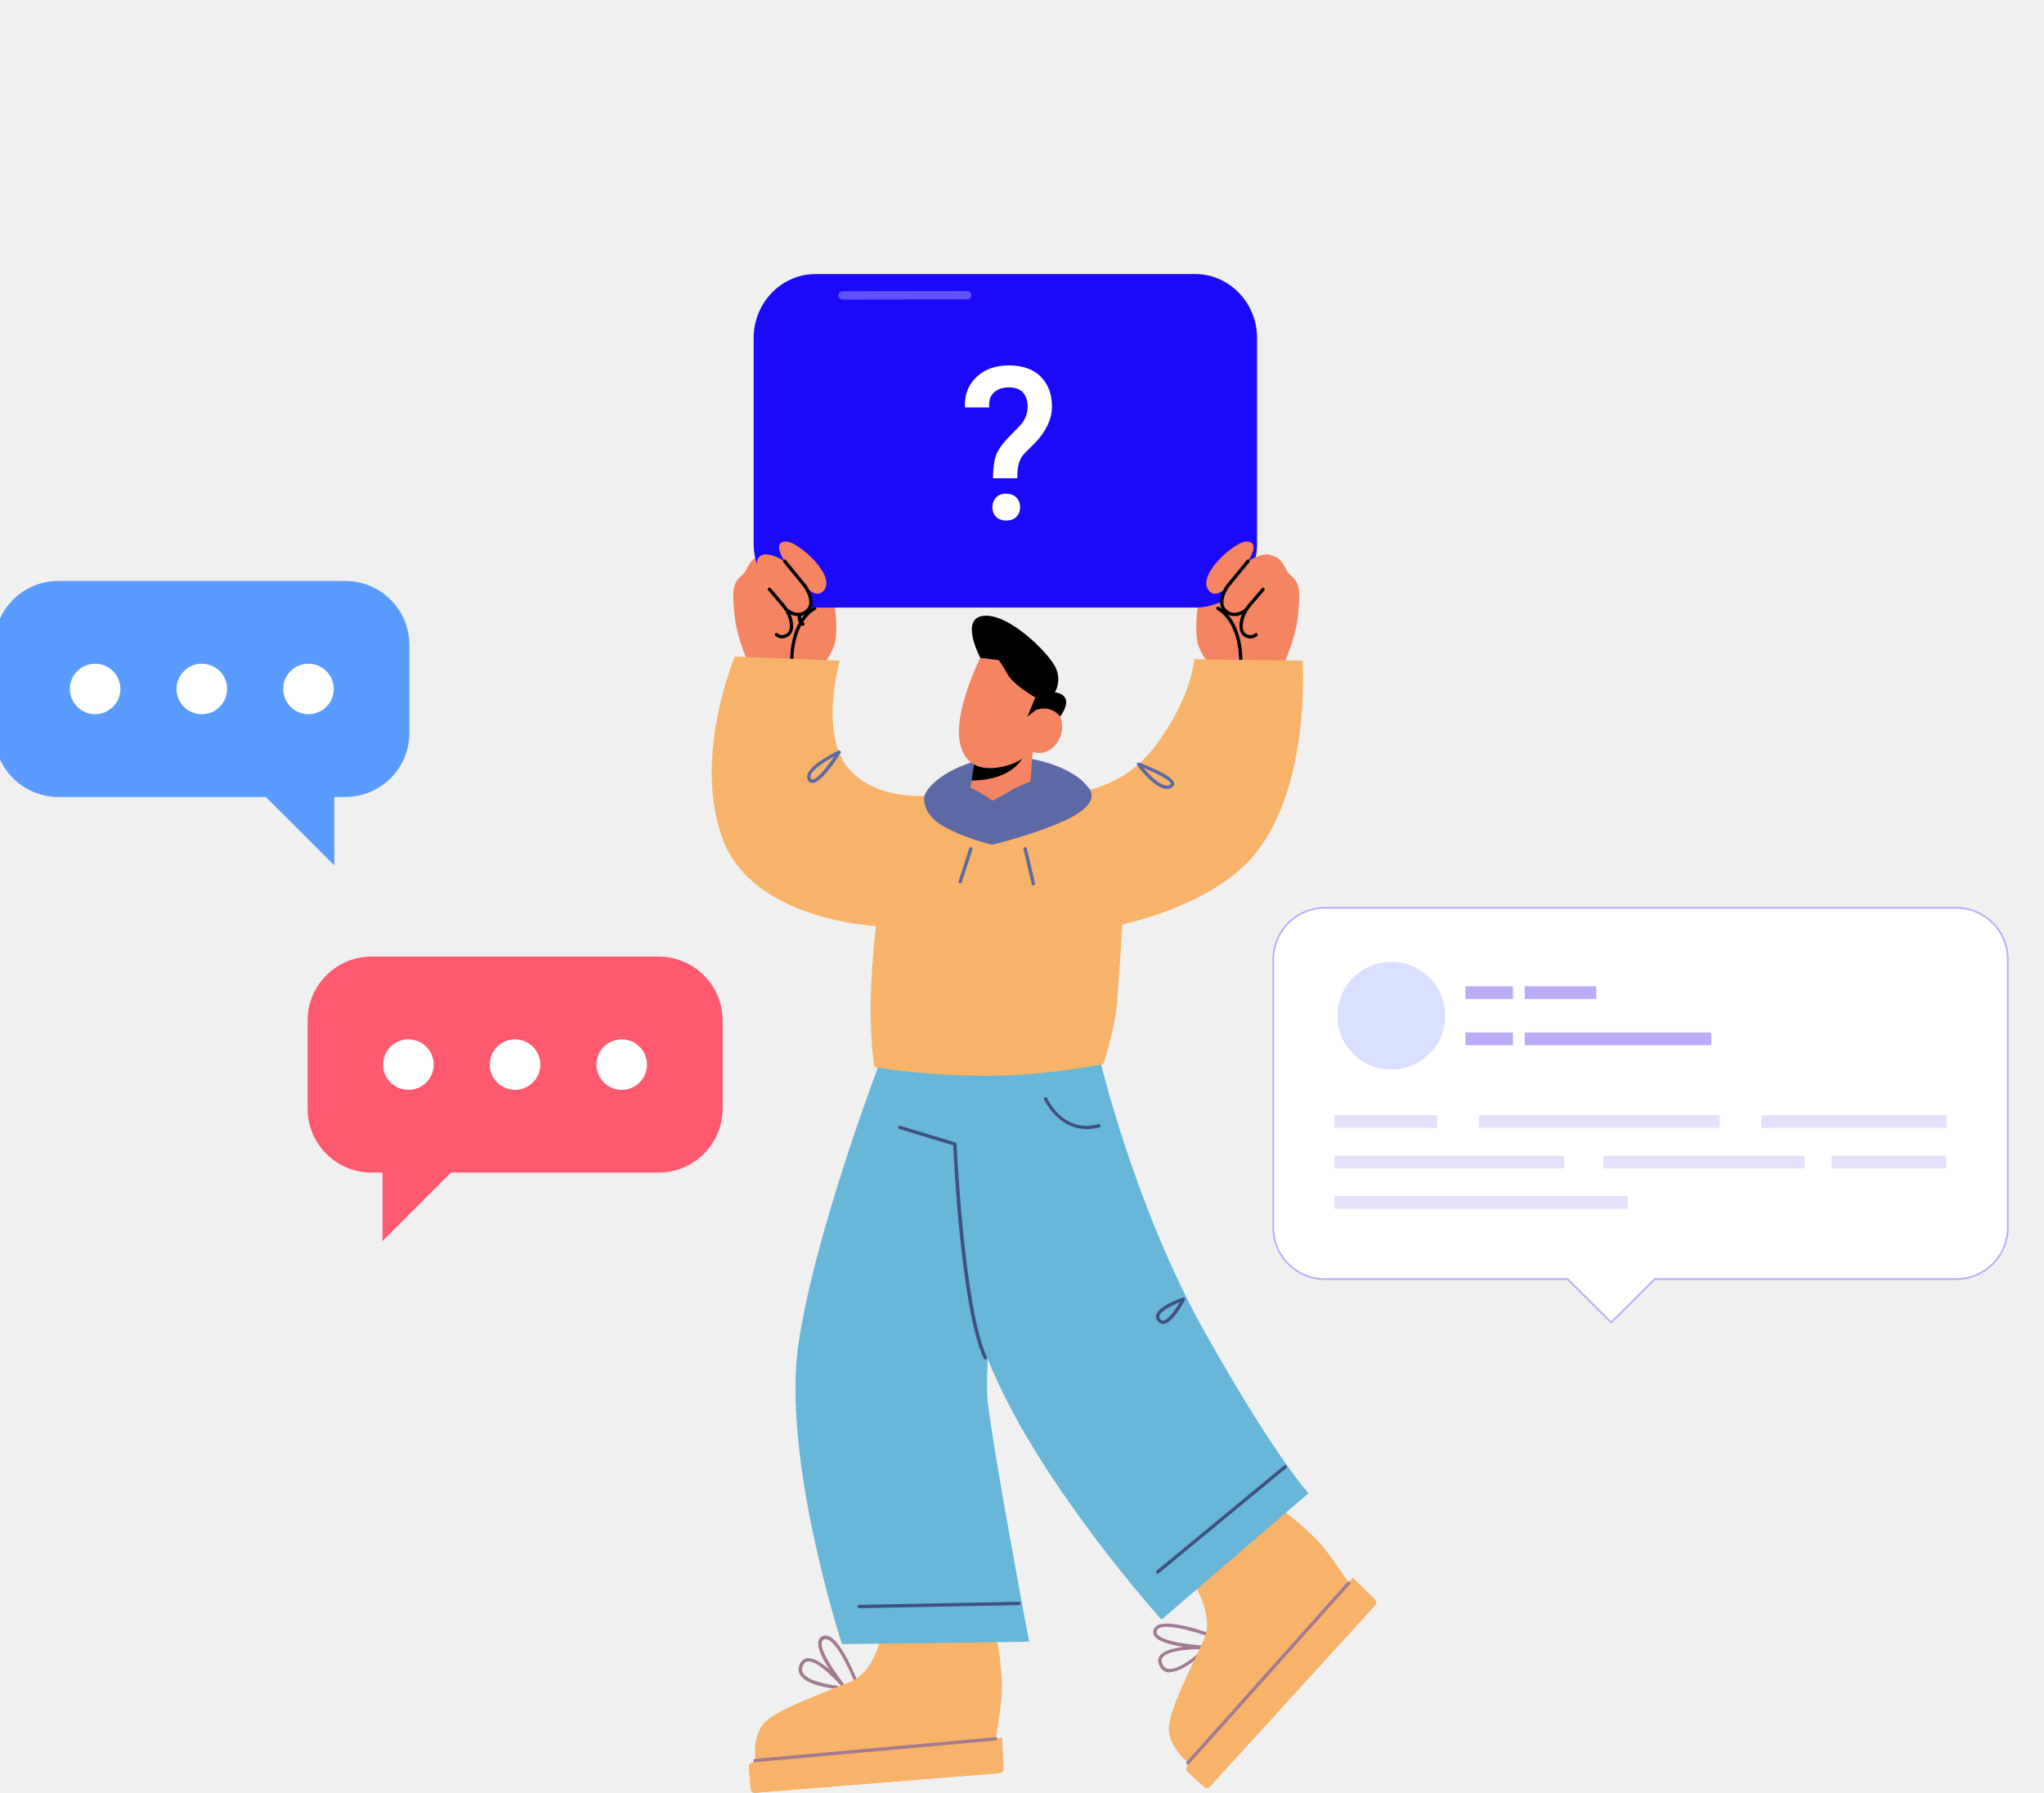
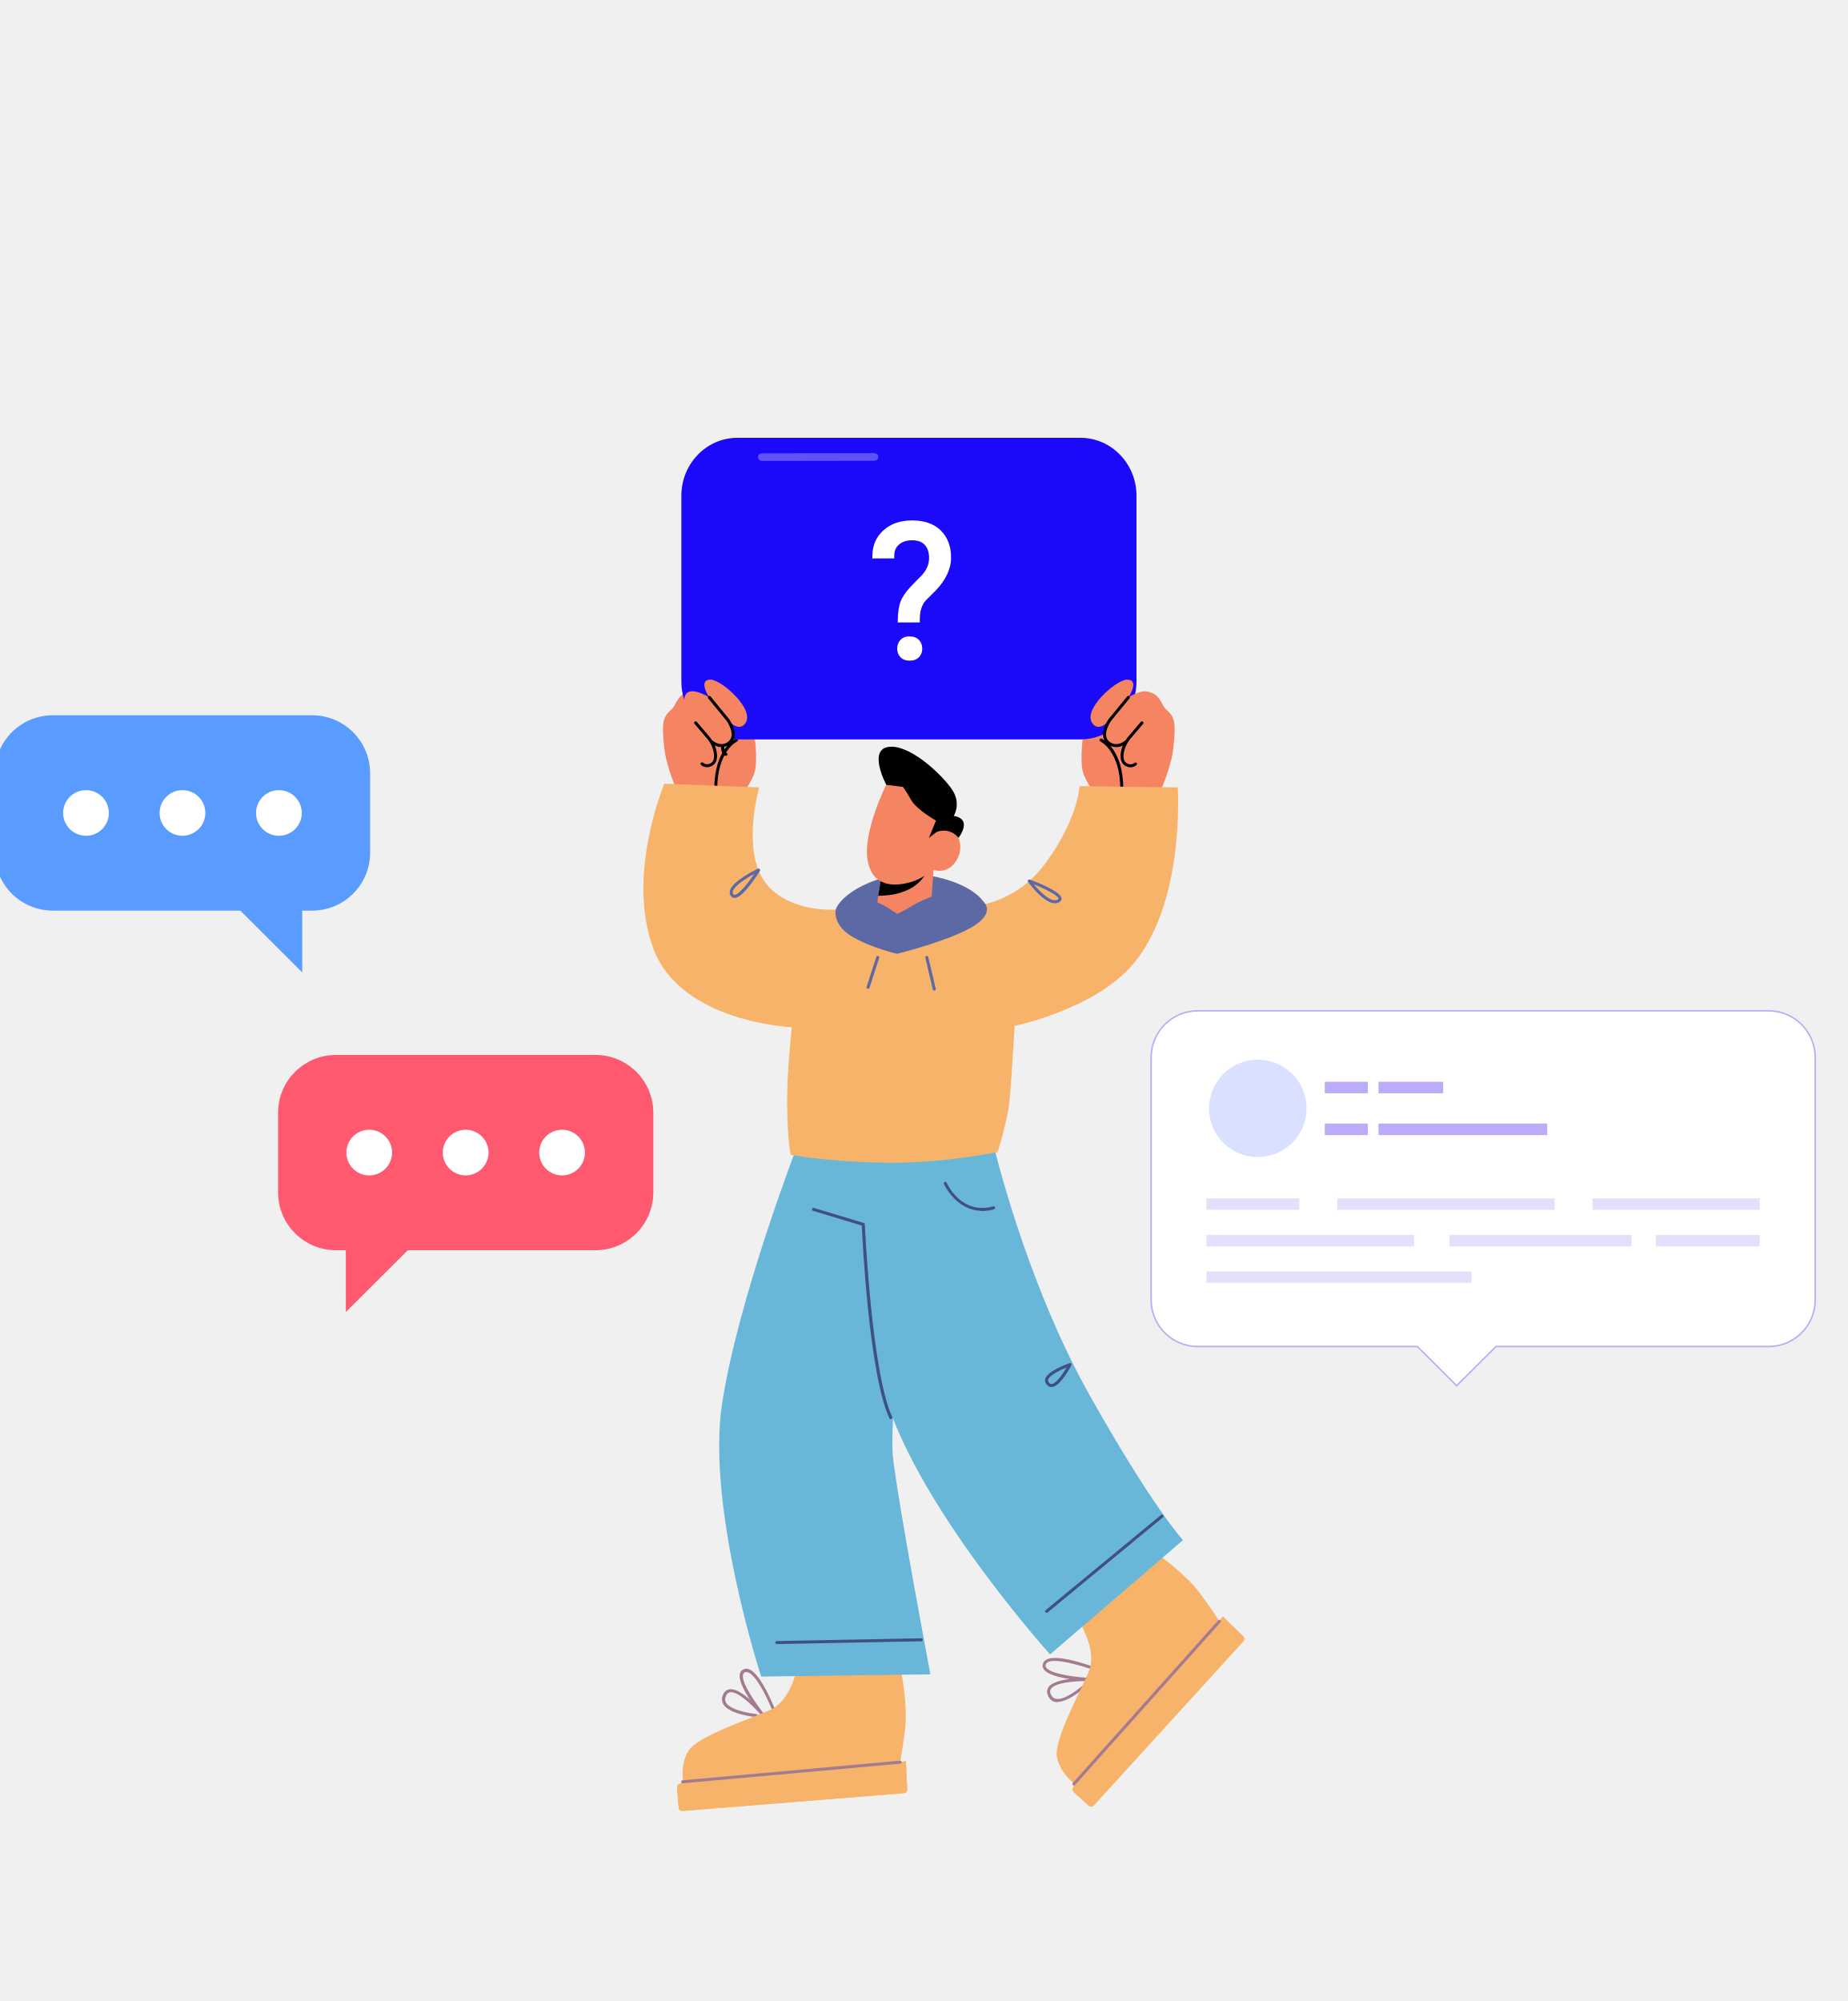
- <svg xmlns="http://www.w3.org/2000/svg" width="358" height="314" viewBox="0 0 358 314" fill="none">
+ <svg xmlns="http://www.w3.org/2000/svg" width="290" height="314" viewBox="0 0 358 314" fill="none">
  <g clip-path="url(#clip0_1999_15747)">
    <path d="M133.67 121.74C133.67 121.74 129.36 113.77 128.71 108.25C128.08 102.71 128.53 101.98 130.21 100.5C130.92 99.87 131.22 97.74 133.25 97.31C135.28 96.88 137.01 102.13 137.01 102.13C137.01 102.13 137.58 98.34 139.29 98.92C141 99.49 141.76 106.42 141.76 106.42C141.76 106.42 143.52 101.63 144.85 102.07C146.17 102.49 146.97 110.64 146.13 112.98C145.31 115.31 143.01 118.19 143.01 118.19L133.64 121.74H133.65H133.67Z" fill="#F48462" />
    <path d="M138.67 116.37C138.51 116.37 138.38 116.24 138.38 116.08C138.38 108.26 142.41 106.36 142.57 106.29C142.72 106.23 142.89 106.29 142.95 106.44C143.02 106.59 142.95 106.76 142.8 106.82C142.76 106.83 138.93 108.67 138.95 116.08C138.95 116.24 138.82 116.37 138.66 116.37H138.67Z" fill="black" />
    <path d="M222.33 121.74C222.33 121.74 226.64 113.77 227.29 108.25C227.92 102.71 227.47 101.98 225.79 100.5C225.08 99.87 224.78 97.74 222.75 97.31C220.71 96.88 218.99 102.13 218.99 102.13C218.99 102.13 218.42 98.34 216.71 98.92C215 99.49 214.24 106.42 214.24 106.42C214.24 106.42 212.48 101.63 211.15 102.07C209.83 102.49 209.03 110.64 209.87 112.98C210.69 115.31 212.99 118.19 212.99 118.19L222.36 121.74H222.35H222.33Z" fill="#F48462" />
    <path d="M217.33 116.37C217.17 116.37 217.04 116.24 217.04 116.08C217.04 108.67 213.23 106.84 213.19 106.82C213.04 106.75 212.98 106.58 213.04 106.44C213.1 106.29 213.28 106.23 213.42 106.29C213.6 106.36 217.63 108.27 217.61 116.08C217.61 116.24 217.48 116.37 217.32 116.37H217.33Z" fill="black" />
    <path d="M169.61 147.96C169.61 147.96 160.8 142.56 161.89 139.42C162.98 136.29 169.63 132.52 176.46 132.52C183.29 132.52 190.84 135.93 191.03 139.35C191.21 142.76 169.62 147.97 169.62 147.97H169.61V147.96Z" fill="#5C69A5" />
    <path d="M150.49 296.22C150.37 296.22 150.25 296.15 150.21 296.03C149.42 293.84 146.92 287.98 145 287.18C144.75 287.08 144.53 287.06 144.32 287.15C144.11 287.24 144 287.38 143.94 287.6C143.54 289.26 146.88 293.81 148.34 295.6C148.4 295.67 148.44 295.72 148.46 295.73C148.56 295.86 148.55 296.04 148.42 296.14C148.29 296.24 148.11 296.23 148.01 296.1C147.98 296.06 147.92 296 147.86 295.92C146.58 294.38 143.4 291 141.64 291H141.49C141.12 291.04 140.86 291.25 140.67 291.65C140.42 292.15 140.42 292.59 140.64 293C141.46 294.45 145.18 295.08 146.54 295.22C146.7 295.22 146.82 295.38 146.8 295.54C146.8 295.7 146.65 295.83 146.48 295.8C146.27 295.79 141.26 295.32 140.11 293.29C139.79 292.72 139.79 292.07 140.11 291.4C140.4 290.81 140.83 290.49 141.4 290.42C142.47 290.3 143.96 291.27 145.27 292.42C144.09 290.61 143.06 288.59 143.34 287.43C143.44 287.03 143.68 286.74 144.06 286.56C144.41 286.4 144.8 286.41 145.21 286.59C147.74 287.68 150.61 295.46 150.72 295.78C150.78 295.93 150.71 296.1 150.54 296.16C150.51 296.16 150.47 296.17 150.44 296.17L150.48 296.21L150.49 296.22Z" fill="#A37B90" />
    <path d="M204.92 292.93C204.76 292.93 204.6 292.91 204.43 292.89C203.78 292.74 203.31 292.32 203.02 291.61C202.77 291.01 202.81 290.47 203.15 290C203.78 289.11 205.49 288.66 207.22 288.44C205.09 288.12 202.9 287.54 202.21 286.56C201.97 286.22 201.92 285.84 202.05 285.46C202.17 285.09 202.43 284.81 202.83 284.62C205.32 283.46 213.05 286.5 213.37 286.63C213.52 286.69 213.59 286.87 213.53 287.01C213.47 287.16 213.29 287.23 213.15 287.17C210.99 286.32 204.94 284.28 203.06 285.14C202.81 285.26 202.66 285.42 202.59 285.63C202.52 285.85 202.55 286.03 202.68 286.22C203.67 287.63 209.28 288.16 211.59 288.26H211.77C211.93 288.26 212.06 288.41 212.05 288.57C212.05 288.73 211.92 288.85 211.76 288.85H211.51C209.45 288.78 204.63 288.91 203.61 290.32C203.4 290.61 203.38 290.97 203.55 291.36C203.76 291.87 204.08 292.18 204.54 292.27C206.2 292.64 209.13 290.29 210.11 289.35C210.23 289.23 210.42 289.25 210.52 289.35C210.64 289.47 210.62 289.66 210.52 289.76C210.37 289.89 207.17 292.87 204.89 292.87L204.92 292.93Z" fill="#A37B90" />
    <path d="M175.76 309.83C175.77 310.2 175.5 310.52 175.13 310.55L132.22 314C131.84 314.03 131.51 313.75 131.48 313.37L131.16 309.47C131.16 309.09 131.4 308.78 131.73 308.74C131.97 308.7 132.16 308.56 132.24 308.36C132.28 308.26 132.31 308.13 132.3 307.99C132.17 306.84 132.08 304.36 133.43 302.28C135.27 299.46 144.94 296.35 149.21 294.42C151.99 293.17 153.4 289.88 154.05 287.75C154.4 286.58 155.45 285.74 156.68 285.68C161.55 285.49 173.03 285.02 173.77 285.15C174.71 285.33 175.76 293.89 175.42 297.25C175.1 300.61 174.39 304.55 174.39 304.55L175.51 304.34L175.75 309.83H175.76Z" fill="#F7B369" />
    <path d="M175.76 309.83C175.77 310.2 175.5 310.52 175.13 310.55L132.22 314C131.84 314.03 131.51 313.75 131.48 313.37L131.16 309.47C131.16 309.09 131.4 308.78 131.73 308.74C131.97 308.7 132.16 308.56 132.24 308.36C144.31 307.55 174.39 304.56 174.39 304.56L175.51 304.35L175.75 309.84H175.76V309.83Z" fill="#F7B369" />
    <path d="M240.83 280.19C241.1 280.44 241.11 280.87 240.86 281.14L211.89 312.93C211.64 313.21 211.2 313.22 210.92 312.97L208.01 310.34C207.75 310.06 207.72 309.68 207.92 309.4C208.07 309.21 208.11 308.98 208.04 308.77C208.01 308.67 207.94 308.55 207.83 308.46C206.95 307.71 205.2 305.96 204.76 303.51C204.17 300.19 209.11 291.32 210.92 287.01C212.1 284.2 210.88 280.84 209.89 278.85C209.35 277.75 209.54 276.43 210.39 275.55C213.82 272.09 221.88 263.92 222.51 263.51C223.3 263 229.94 268.55 232 271.23C234.06 273.9 236.24 277.25 236.24 277.25L236.92 276.34L240.86 280.19H240.84H240.83Z" fill="#F7B369" />
    <path d="M240.83 280.19C241.1 280.44 241.11 280.87 240.86 281.14L211.89 312.93C211.64 313.21 211.2 313.22 210.92 312.97L208.01 310.34C207.75 310.06 207.72 309.68 207.92 309.4C208.07 309.21 208.11 308.97 208.04 308.77C216.3 299.96 236.22 277.25 236.22 277.25L236.9 276.34L240.84 280.19H240.83Z" fill="#F7B369" />
    <path d="M154.33 185.48C154.33 185.48 142.98 214.93 139.89 235.08C136.8 255.24 147.46 287.96 147.46 287.96L180.25 287.53C180.25 287.53 174.09 255.08 172.96 245.22C172.12 234.35 178 187.33 178 187.33L154.31 185.46H154.32L154.33 185.48Z" fill="#68B6D8" />
    <path d="M192.46 184.9C192.46 184.9 198.62 211.2 210.96 233.22C223.3 255.23 229.18 261.53 229.18 261.53L203.43 283.67C203.43 283.67 173.96 250.96 170.31 228.66C166.66 206.36 166.94 186.35 166.94 186.35L192.46 184.93V184.91V184.9Z" fill="#68B6D8" />
    <path d="M190.3 197.75C185.23 197.75 182.89 192.6 182.86 192.54C182.8 192.39 182.86 192.22 183.01 192.16C183.16 192.1 183.33 192.16 183.39 192.31C183.51 192.57 186.26 198.58 192.39 196.88C192.55 196.84 192.71 196.92 192.76 197.09C192.8 197.25 192.72 197.41 192.55 197.46C191.74 197.68 190.99 197.78 190.29 197.78V197.76L190.3 197.75Z" fill="#40507F" />
    <path d="M203.71 231.88C203.47 231.88 203.27 231.81 203.08 231.67C202.48 231.23 202.42 230.76 202.46 230.44C202.71 228.82 206.74 227.42 207.2 227.25C207.32 227.22 207.44 227.25 207.52 227.34C207.59 227.43 207.61 227.56 207.56 227.66C207.35 228.06 205.53 231.49 203.99 231.84C203.9 231.85 203.81 231.87 203.73 231.87H203.72L203.71 231.88ZM206.65 228.08C205.09 228.7 203.16 229.71 203.05 230.53C203.05 230.62 202.99 230.87 203.43 231.21C203.55 231.3 203.68 231.33 203.84 231.28C204.72 231.07 205.94 229.28 206.65 228.09V228.08Z" fill="#40507F" />
    <path d="M202.76 275.61C202.67 275.61 202.6 275.58 202.54 275.51C202.44 275.39 202.45 275.2 202.58 275.1L224.93 256.66C225.06 256.56 225.24 256.57 225.34 256.7C225.44 256.83 225.43 257.01 225.3 257.11L202.95 275.55C202.95 275.55 202.83 275.62 202.76 275.62V275.61Z" fill="#40507F" />
    <path d="M172.55 238.1C172.43 238.1 172.33 238.04 172.29 237.92C168.38 229.46 167.08 203.4 166.95 200.6L157.51 197.74C157.35 197.7 157.26 197.53 157.32 197.37C157.36 197.21 157.54 197.13 157.69 197.18L167.34 200.1C167.46 200.13 167.55 200.25 167.55 200.36C167.55 200.64 168.84 229.02 172.84 237.67C172.91 237.82 172.84 237.99 172.69 238.07C172.65 238.08 172.6 238.1 172.57 238.1H172.56H172.55Z" fill="#40507F" />
    <path d="M150.49 281.67C150.33 281.67 150.2 281.54 150.2 281.38C150.2 281.22 150.33 281.09 150.49 281.09L178.48 280.55C178.66 280.58 178.77 280.68 178.77 280.84C178.77 281 178.64 281.13 178.48 281.13L150.49 281.67Z" fill="#40507F" />
    <path d="M132.24 308.64C132.09 308.64 131.96 308.52 131.95 308.38C131.95 308.22 132.05 308.07 132.21 308.06L174.36 304.26C174.54 304.25 174.67 304.36 174.68 304.52C174.68 304.68 174.58 304.83 174.42 304.84L132.27 308.64H132.24Z" fill="#A37B90" />
    <path d="M208.04 309.07C208.04 309.07 207.91 309.04 207.85 309C207.73 308.9 207.72 308.71 207.82 308.59L236.01 277.07C236.11 276.95 236.3 276.94 236.42 277.04C236.54 277.14 236.55 277.33 236.45 277.45L208.26 308.97C208.26 308.97 208.13 309.07 208.04 309.07Z" fill="#A37B90" />
    <path d="M147.08 115.72C147.08 115.72 142.95 129.9 149.65 135.67C156.35 141.44 166.37 138.88 168.56 138.71C170.75 138.53 177.02 137.98 181.32 138.8C185.64 139.62 195.83 139.37 202.35 130.65C208.87 121.93 209.15 115.47 209.15 115.47L228.16 115.72C228.16 115.72 229.72 138.74 218.98 150.55C211.42 158.86 196.57 161.91 196.57 161.91C196.57 161.91 196.03 170.9 195.66 175.58C195.29 180.25 193.26 186.36 193.26 186.36C193.26 186.36 182.58 188.61 171.3 188.42C160.02 188.24 153.17 186.89 153.17 186.89C153.17 186.89 152.58 184.12 152.49 177.55C152.4 170.99 153.4 162.18 153.4 162.18C153.4 162.18 131.91 161.27 126.58 146.96C121.24 132.64 128.7 115 128.7 115L147.07 115.72H147.08Z" fill="#F7B369" />
    <path d="M180.99 129.93L180.21 140.65C180.21 140.65 178.56 143.54 173.89 143.44C170.4 143.37 169.27 142.15 169.27 142.15L170.14 136.79L170.99 131.56L179.53 130.18L180.97 129.94H180.98L180.99 129.93Z" fill="#F48462" />
    <path d="M179.55 131.84C179.51 132.06 179.4 132.3 179.24 132.57C177.08 136.34 172.15 136.72 170.14 136.71L170.99 131.53L179.53 131.82H179.54L179.55 131.84Z" fill="black" />
    <path d="M171.68 115.22C171.68 115.22 167.11 124.38 168.08 129.84C169.07 135.3 173.64 134.86 176.42 134.07C179.2 133.28 180.6 131.6 180.6 131.6C180.6 131.6 183.06 132.75 184.94 130.37C186.82 127.99 186 125 184.62 124.2C183.22 123.41 181.43 124.38 181.43 124.38L182.99 121.74C182.99 121.74 178.42 107.21 171.7 115.22H171.68Z" fill="#F48462" />
    <path d="M161.9 139.42C161.9 139.42 161.24 142.36 165.08 144.62C168.92 146.88 173.8 147.95 173.8 147.95C173.8 147.95 181.9 145.97 187.08 143.43C191.04 141.49 192.13 139.38 190.43 137.73C188.72 136.07 182.78 136.07 182.78 136.07C182.78 136.07 178.87 137.33 176.96 138.51C175.05 139.69 173.81 140.23 173.81 140.23C173.81 140.23 170.56 137.84 168.07 137.31C165.58 136.77 165.08 137.54 165.08 137.54L161.9 139.42Z" fill="#5C69A5" />
    <path d="M168.17 154.72H168.08C167.92 154.68 167.84 154.5 167.89 154.35L169.76 148.58C169.8 148.42 169.98 148.34 170.13 148.39C170.29 148.43 170.37 148.61 170.32 148.76L168.45 154.53C168.41 154.65 168.29 154.74 168.17 154.74V154.72Z" fill="#5C69A5" />
    <path d="M180.99 155.08C180.86 155.08 180.74 154.99 180.71 154.86L179.27 148.72C179.23 148.56 179.33 148.41 179.49 148.37C179.65 148.34 179.81 148.43 179.84 148.59L181.28 154.73C181.32 154.89 181.22 155.04 181.06 155.08H180.99Z" fill="#5C69A5" />
    <path d="M142.29 137.13C142.05 137.13 141.75 137.04 141.53 136.66C141.35 136.35 141.31 136.01 141.43 135.65C142 133.77 146.64 131.57 146.84 131.47C146.96 131.41 147.1 131.44 147.19 131.54C147.28 131.64 147.29 131.78 147.22 131.89C146.68 132.77 143.88 137.13 142.31 137.13H142.3H142.29ZM146.11 132.49C144.57 133.31 142.32 134.74 141.98 135.82C141.92 136.03 141.94 136.2 142.02 136.36C142.11 136.52 142.2 136.51 142.28 136.54C143.1 136.54 144.87 134.34 146.1 132.49H146.11Z" fill="#5C69A5" />
    <path d="M204.39 138.17C202.26 138.17 199.51 134.5 199.17 134.03C199.1 133.93 199.1 133.78 199.17 133.68C199.24 133.58 199.39 133.53 199.51 133.58C200.92 134.09 205.55 135.9 205.66 137.23C205.66 137.45 205.6 137.74 205.17 137.98C204.93 138.11 204.67 138.17 204.41 138.17H204.4H204.39ZM200.29 134.51C201.54 136.01 203.67 138.11 204.88 137.46C204.97 137.42 205.07 137.34 205.06 137.27C205.02 136.7 202.71 135.47 200.3 134.51H200.29Z" fill="#5C69A5" />
    <path d="M140.61 109.61C140.61 109.61 140.52 109.61 140.48 109.58C139.24 109.01 139.83 106.83 139.91 106.58C139.95 106.42 140.13 106.33 140.28 106.37C140.44 106.41 140.53 106.59 140.49 106.75C140.34 107.25 140.09 108.72 140.74 109.03C140.89 109.1 140.96 109.28 140.89 109.43C140.83 109.55 140.73 109.61 140.61 109.61Z" fill="black" />
    <path d="M207.47 106.42H209.32C215.31 106.42 220.17 101.4 220.17 95.2V59.22C220.17 53.02 215.31 48 209.32 48H142.85C136.86 48 132 53.02 132 59.22V95.2C132 101.4 136.86 106.42 142.85 106.42H195.91" fill="#1B09F9" />
    <path opacity="0.3" d="M147.44 52.45C147.11 52.38 146.85 52.09 146.85 51.73C146.85 51.32 147.18 50.99 147.59 51L169.41 50.97C169.81 50.97 170.15 51.3 170.14 51.71C170.14 52.12 169.81 52.45 169.4 52.44L147.58 52.47C147.58 52.47 147.48 52.47 147.43 52.45H147.44Z" fill="white" />
    <path d="M221.24 103.23C221.24 103.23 226.84 99.15 225.49 103.95C224.48 107.59 219.67 112.45 218.28 111.45C216.88 110.45 218.1 106.91 218.1 106.91C218.1 106.91 215.98 108.72 214.63 106.98C213.39 105.41 215.01 102.65 215.01 102.65C215.01 102.65 212.97 105.16 211.63 103.31C209.66 100.59 216.32 94.84 218.31 94.84C220.94 94.84 218.6 98.28 218.6 98.28C218.6 98.28 222.73 95.64 223.39 98.24C224.05 100.84 221.23 103.23 221.23 103.23H221.24Z" fill="#F48462" />
    <path d="M218.99 111.82C218.64 111.82 218.24 111.72 217.83 111.42C217.2 110.95 216.96 110.07 217.15 108.88C217.33 107.79 217.84 106.74 218.62 105.83L221 103.04C221.1 102.91 221.29 102.89 221.41 103.01C221.53 103.11 221.54 103.3 221.44 103.42L219.06 106.21C218.35 107.05 217.9 108 217.72 108.99C217.56 109.96 217.71 110.62 218.16 110.96C219.03 111.59 219.7 111.02 219.78 110.96C219.9 110.86 220.09 110.86 220.19 110.97C220.29 111.09 220.29 111.28 220.18 111.38C219.96 111.59 219.5 111.84 218.97 111.84H218.98L218.99 111.82Z" fill="black" />
    <path d="M216.21 107.91C215.62 107.91 215 107.72 214.43 107.2C212.61 105.57 214.68 102.6 214.77 102.49L218.37 98.1C218.47 97.97 218.66 97.95 218.78 98.06C218.9 98.16 218.93 98.35 218.82 98.47L215.23 102.85C215.23 102.85 213.38 105.49 214.82 106.77C216.26 108.05 217.83 106.76 217.91 106.7C218.03 106.6 218.22 106.61 218.32 106.73C218.42 106.85 218.41 107.04 218.29 107.14C217.88 107.49 217.08 107.92 216.22 107.92H216.21V107.91Z" fill="black" />
    <path d="M134.77 103.23C134.77 103.23 129.17 99.15 130.52 103.95C131.53 107.59 136.34 112.45 137.73 111.45C139.13 110.45 137.91 106.91 137.91 106.91C137.91 106.91 140.03 108.72 141.38 106.98C142.62 105.41 141 102.65 141 102.65C141 102.65 143.04 105.16 144.38 103.31C146.35 100.59 139.69 94.84 137.7 94.84C135.07 94.84 137.41 98.28 137.41 98.28C137.41 98.28 133.28 95.64 132.62 98.24C131.96 100.84 134.78 103.23 134.78 103.23H134.77Z" fill="#F48462" />
    <path d="M137.02 111.82C136.48 111.82 136.03 111.57 135.81 111.36C135.69 111.26 135.68 111.07 135.8 110.95C135.92 110.83 136.09 110.82 136.21 110.94C136.28 111 136.97 111.57 137.83 110.94C138.29 110.6 138.43 109.94 138.27 108.97C138.11 107.99 137.64 107.03 136.93 106.19L134.55 103.4C134.45 103.28 134.46 103.09 134.58 102.99C134.71 102.89 134.89 102.9 134.99 103.02L137.37 105.81C138.15 106.72 138.65 107.78 138.84 108.86C139.05 110.06 138.81 110.92 138.16 111.4C137.76 111.69 137.37 111.8 137 111.8H137.01L137.02 111.82Z" fill="black" />
    <path d="M139.8 107.91C138.93 107.91 138.15 107.48 137.73 107.13C137.61 107.03 137.6 106.84 137.7 106.72C137.8 106.6 137.99 106.59 138.11 106.69C138.17 106.75 139.76 108.05 141.2 106.76C142.63 105.48 140.79 102.86 140.77 102.83L137.2 98.47C137.1 98.34 137.11 98.16 137.24 98.06C137.36 97.96 137.55 97.97 137.65 98.1L141.24 102.48C141.34 102.63 143.42 105.59 141.59 107.21C141 107.72 140.38 107.92 139.8 107.92V107.91Z" fill="black" />
    <path d="M181.42 124.38L179.95 125.51L181.33 122.15C181.33 122.15 177.55 120.01 176.52 118.16C175.49 116.31 174.92 115.62 174.92 115.62L171.7 115.22C171.7 115.22 167.95 108.2 172.36 107.85C176.77 107.5 183.43 114.18 184.76 116.67C186.1 119.18 184.76 121.25 184.76 121.25C184.76 121.25 186.39 121.37 186.69 122.6C186.98 123.85 185.69 125.49 185.69 125.49C185.69 125.49 184.18 123.36 181.43 124.36L181.42 124.38Z" fill="black" />
    <path d="M60.46 101.75H10.24C4.03 101.75 -1 106.77 -1 112.97V128.37C-1 134.57 4.03 139.59 10.24 139.59H46.56L58.55 151.56V139.59H60.46C66.67 139.59 71.7 134.57 71.7 128.37V112.97C71.7 106.77 66.67 101.75 60.46 101.75Z" fill="#599BFF" />
    <path d="M16.66 125.09C19.1 125.09 21.09 123.11 21.09 120.67C21.09 118.23 19.11 116.25 16.66 116.25C14.21 116.25 12.23 118.23 12.23 120.67C12.23 123.11 14.21 125.09 16.66 125.09Z" fill="white" />
    <path d="M35.35 125.09C37.79 125.09 39.78 123.11 39.78 120.67C39.78 118.23 37.8 116.25 35.35 116.25C32.9 116.25 30.92 118.23 30.92 120.67C30.92 123.11 32.9 125.09 35.35 125.09Z" fill="white" />
    <path d="M54.03 125.09C56.47 125.09 58.46 123.11 58.46 120.67C58.46 118.23 56.48 116.25 54.03 116.25C51.58 116.25 49.6 118.23 49.6 120.67C49.6 123.11 51.58 125.09 54.03 125.09Z" fill="white" />
    <path d="M65.11 205.38H115.33C121.54 205.38 126.57 200.36 126.57 194.16V178.76C126.57 172.56 121.54 167.54 115.33 167.54H65.11C58.9 167.54 53.87 172.56 53.87 178.76V194.16C53.87 200.35 58.9 205.38 65.11 205.38Z" fill="#FF5970" />
    <path d="M108.89 190.88C111.33 190.88 113.32 188.9 113.32 186.46C113.32 184.02 111.34 182.04 108.89 182.04C106.44 182.04 104.46 184.02 104.46 186.46C104.46 188.9 106.44 190.88 108.89 190.88Z" fill="white" />
    <path d="M90.21 190.88C92.65 190.88 94.64 188.9 94.64 186.46C94.64 184.02 92.66 182.04 90.21 182.04C87.76 182.04 85.78 184.02 85.78 186.46C85.78 188.9 87.76 190.88 90.21 190.88Z" fill="white" />
    <path d="M71.53 190.88C73.97 190.88 75.96 188.9 75.96 186.46C75.96 184.02 73.98 182.04 71.53 182.04C69.08 182.04 67.1 184.02 67.1 186.46C67.1 188.9 69.08 190.88 71.53 190.88Z" fill="white" />
    <path d="M67 198.44V217.35L82.47 201.9C82.47 201.9 66.43 199.01 67 198.42V198.44Z" fill="#FF5970" />
    <path d="M342.61 159H232.05C227.05 159 223.01 163.04 223.01 168.03V215C223.01 219.99 227.05 224.03 232.05 224.03H274.58L282.2 231.63L289.82 224.03H342.62C347.62 224.03 351.66 219.99 351.66 215V168.03C351.66 163.04 347.62 159 342.62 159H342.61Z" fill="white" stroke="#BBABF8" stroke-width="0.29" stroke-miterlimit="10" />
    <path d="M247.34 186.59C252.15 184.57 254.4 179.04 252.38 174.24C250.36 169.44 244.82 167.19 240.01 169.21C235.21 171.23 232.95 176.76 234.97 181.56C236.99 186.36 242.53 188.61 247.34 186.59Z" fill="#DAE0FF" />
    <path d="M264.99 172.74H256.65V174.97H264.99V172.74Z" fill="#BBABF8" />
    <path d="M279.58 172.74H267.06V174.97H279.58V172.74Z" fill="#BBABF8" />
    <path d="M264.99 180.84H256.65V183.07H264.99V180.84Z" fill="#BBABF8" />
    <path d="M299.74 180.84H267.06V183.07H299.74V180.84Z" fill="#BBABF8" />
    <path d="M251.72 195.32H233.72V197.55H251.72V195.32Z" fill="#E6DFFC" />
    <path d="M301.18 195.32H259.06V197.55H301.18V195.32Z" fill="#E6DFFC" />
    <path d="M340.92 195.32H308.51V197.55H340.92V195.32Z" fill="#E6DFFC" />
    <path d="M273.96 202.41H233.72V204.64H273.96V202.41Z" fill="#E6DFFC" />
    <path d="M340.9 202.41H320.8V204.64H340.9V202.41Z" fill="#E6DFFC" />
    <path d="M316.08 202.41H280.83V204.64H316.08V202.41Z" fill="#E6DFFC" />
    <path d="M285.08 209.48H233.73V211.71H285.08V209.48Z" fill="#E6DFFC" />
    <path d="M176.23 86.46C175.45 86.46 174.84 86.7 174.42 87.17C174.02 87.62 173.81 88.18 173.81 88.83C173.81 89.48 174.02 90.04 174.43 90.48C174.85 90.94 175.45 91.17 176.23 91.17C177.01 91.17 177.61 90.94 178.04 90.49C178.46 90.05 178.67 89.49 178.67 88.84C178.67 88.19 178.46 87.63 178.05 87.18C177.63 86.71 177.02 86.48 176.24 86.48L176.23 86.46Z" fill="white" />
    <path d="M182.25 65.93C180.92 64.65 179.06 64 176.72 64C174.38 64 172.62 64.63 171.2 65.88C169.76 67.14 169.02 68.81 169 70.85V71.36H173.24V70.86C173.24 69.93 173.54 69.22 174.16 68.68C174.8 68.12 175.64 67.85 176.71 67.85C177.78 67.85 178.61 68.14 179.16 68.74C179.71 69.34 179.99 70.2 179.99 71.3C179.99 72.46 179.55 73.53 178.66 74.54L176.34 76.92C175.39 77.95 174.76 78.91 174.44 79.78C174.13 80.64 173.96 81.81 173.93 83.25V83.76H178.19V83.26C178.19 81.61 178.58 80.34 179.34 79.51L181.26 77.6C183.24 75.53 184.25 73.37 184.25 71.2C184.25 69.03 183.57 67.22 182.24 65.94L182.25 65.93Z" fill="white" />
  </g>
  <defs>
    <clipPath id="clip0_1999_15747">
      <rect width="358" height="314" fill="white" />
    </clipPath>
  </defs>
</svg>
